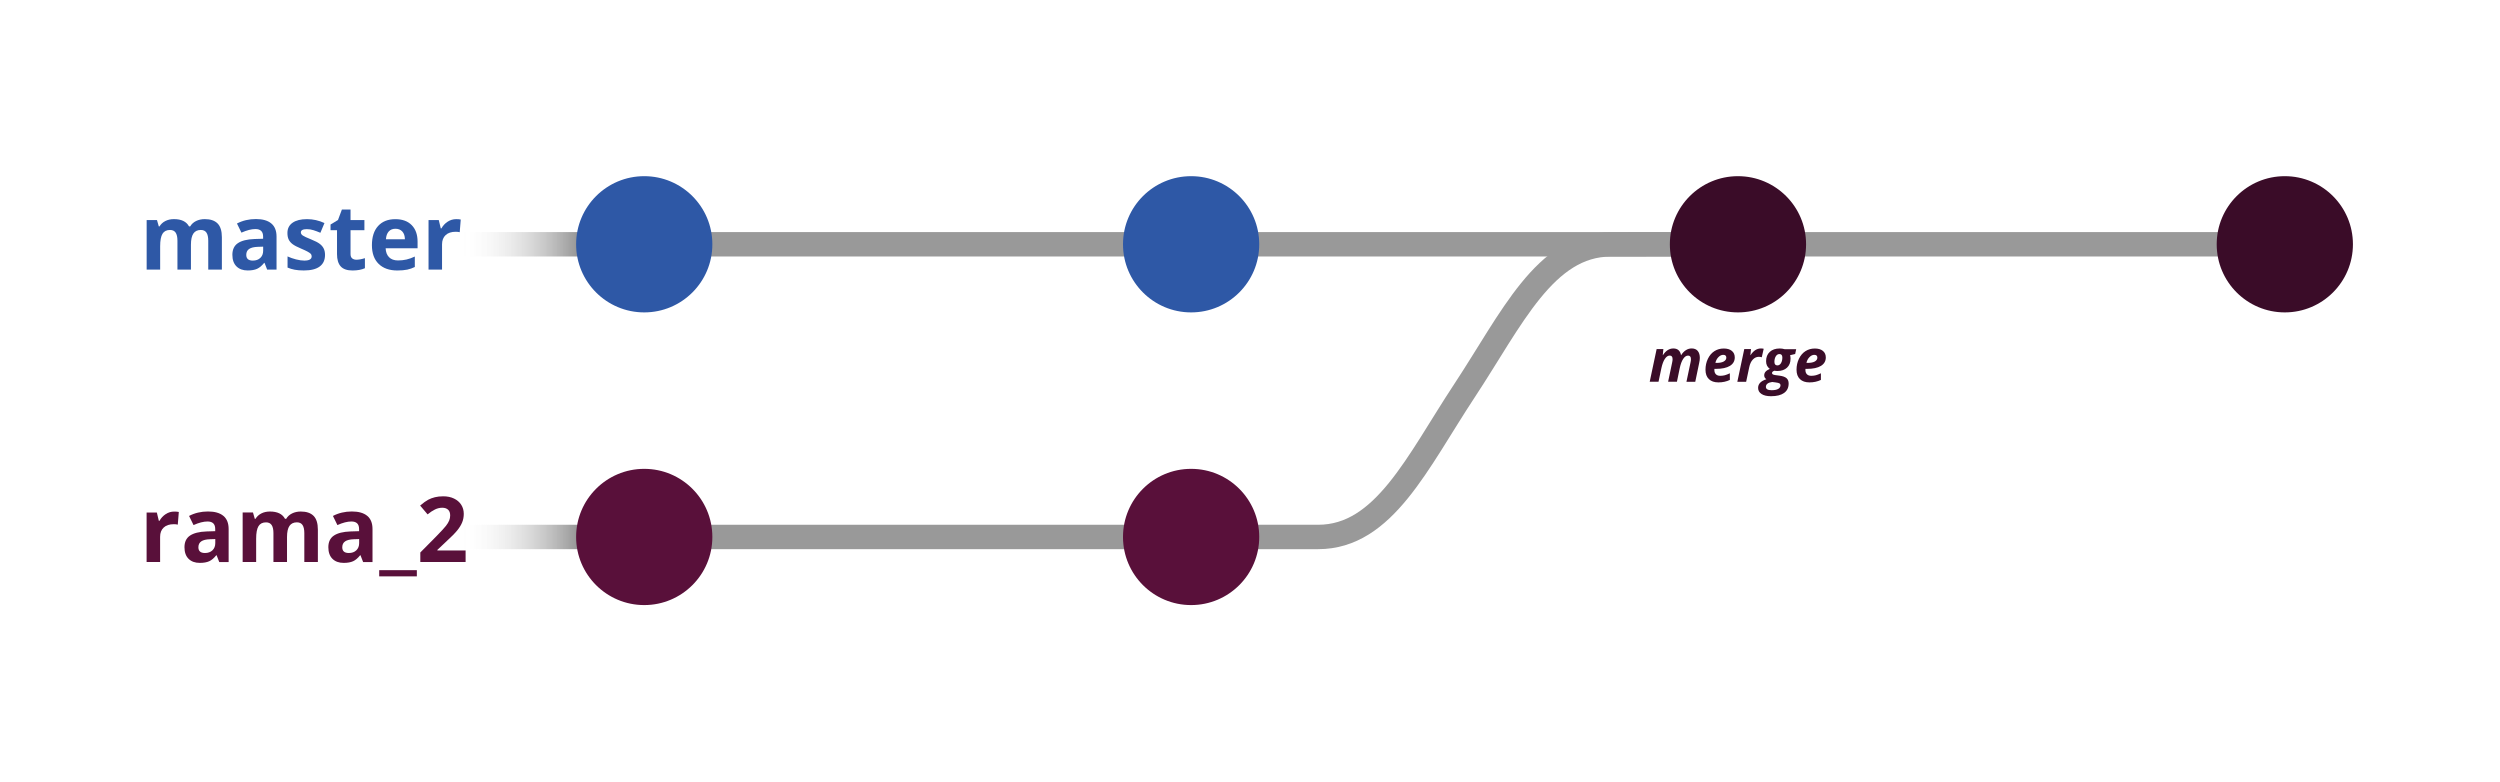
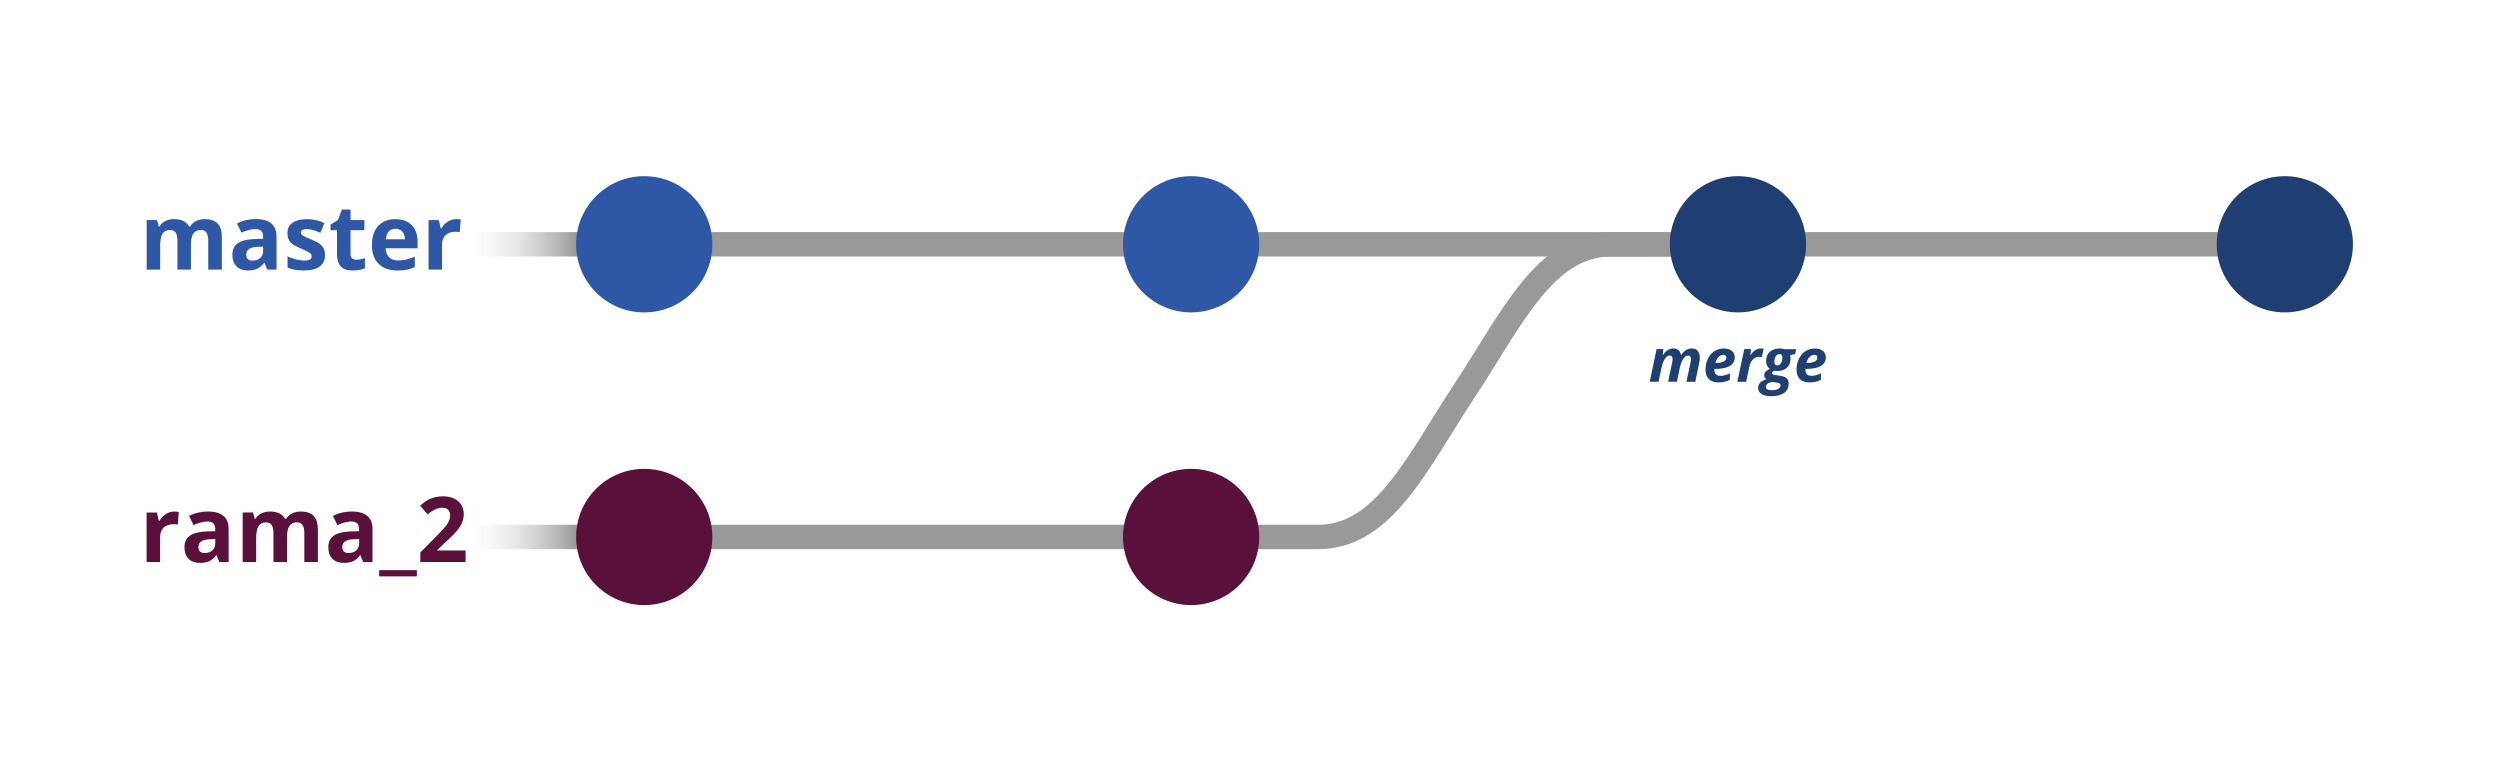
<svg xmlns="http://www.w3.org/2000/svg" version="1.0" id="Capa_1" x="0px" y="0px" viewBox="0 0 1024 320" enable-background="new 0 0 1024 320" xml:space="preserve">
  <line fill="none" stroke="#999999" stroke-width="10" stroke-miterlimit="10" x1="487.88" y1="100.06" x2="263.88" y2="100.06" />
  <line fill="none" stroke="#999999" stroke-width="10" stroke-miterlimit="10" x1="487.88" y1="219.94" x2="263.88" y2="219.94" />
  <linearGradient id="SVGID_1_" gradientUnits="userSpaceOnUse" x1="187.879" y1="100.063" x2="263.883" y2="100.063">
    <stop offset="0" style="stop-color:#FFFFFF;stop-opacity:0" />
    <stop offset="0.633" style="stop-color:#999999" />
    <stop offset="1" style="stop-color:#000000" />
  </linearGradient>
  <line fill="none" stroke="url(#SVGID_1_)" stroke-width="10" stroke-miterlimit="10" x1="263.88" y1="100.06" x2="187.88" y2="100.06" />
  <linearGradient id="SVGID_2_" gradientUnits="userSpaceOnUse" x1="187.879" y1="219.937" x2="263.883" y2="219.937">
    <stop offset="0" style="stop-color:#FFFFFF;stop-opacity:0" />
    <stop offset="0.633" style="stop-color:#999999" />
    <stop offset="1" style="stop-color:#000000" />
  </linearGradient>
  <line fill="none" stroke="url(#SVGID_2_)" stroke-width="10" stroke-miterlimit="10" x1="263.88" y1="219.94" x2="187.88" y2="219.94" />
  <path fill="none" stroke="#999999" stroke-width="10" stroke-miterlimit="10" d="M711.87,100.06c0,0-25.16,0.04-52.1,0.04  c-26.95,0-40.6,30.65-59.9,59.9s-32.96,59.94-59.94,59.94s-52.06,0-52.06,0" />
  <line fill="none" stroke="#999999" stroke-width="10" stroke-miterlimit="10" x1="711.87" y1="100.06" x2="487.88" y2="100.06" />
  <circle fill="#2E58A6" cx="487.88" cy="100.06" r="27.9" />
  <line fill="none" stroke="#999999" stroke-width="10" stroke-miterlimit="10" x1="935.86" y1="100.06" x2="711.87" y2="100.06" />
  <g>
    <path fill="#2E58A6" d="M78.21,110.42h-5.53V98.58c0-1.46-0.25-2.56-0.73-3.29c-0.49-0.73-1.26-1.1-2.31-1.1   c-1.42,0-2.44,0.52-3.08,1.56c-0.64,1.04-0.96,2.75-0.96,5.13v9.54h-5.53V90.14h4.23l0.74,2.59h0.31c0.54-0.93,1.33-1.66,2.36-2.19   c1.03-0.53,2.21-0.79,3.54-0.79c3.04,0,5.09,0.99,6.17,2.98h0.49c0.54-0.94,1.35-1.68,2.4-2.2s2.25-0.78,3.58-0.78   c2.3,0,4.04,0.59,5.22,1.77c1.18,1.18,1.77,3.07,1.77,5.67v13.23H85.3V98.58c0-1.46-0.25-2.56-0.73-3.29   c-0.49-0.73-1.26-1.1-2.31-1.1c-1.35,0-2.37,0.48-3.04,1.45s-1.01,2.5-1.01,4.61V110.42z" />
    <path fill="#2E58A6" d="M109.42,110.42l-1.07-2.76h-0.15c-0.93,1.17-1.89,1.99-2.88,2.44c-0.99,0.45-2.27,0.68-3.86,0.68   c-1.95,0-3.48-0.56-4.6-1.67c-1.12-1.11-1.68-2.7-1.68-4.75c0-2.15,0.75-3.74,2.26-4.76c1.51-1.02,3.78-1.59,6.81-1.7l3.52-0.11   v-0.89c0-2.06-1.05-3.08-3.16-3.08c-1.62,0-3.53,0.49-5.72,1.47l-1.83-3.74c2.33-1.22,4.92-1.83,7.77-1.83   c2.72,0,4.81,0.59,6.26,1.78c1.45,1.19,2.18,2.99,2.18,5.41v13.52H109.42z M107.78,101.03l-2.14,0.07   c-1.61,0.05-2.81,0.34-3.59,0.87c-0.79,0.53-1.18,1.34-1.18,2.43c0,1.56,0.9,2.34,2.69,2.34c1.28,0,2.31-0.37,3.08-1.11   c0.77-0.74,1.15-1.72,1.15-2.94V101.03z" />
    <path fill="#2E58A6" d="M133.13,104.4c0,2.08-0.72,3.67-2.17,4.75c-1.45,1.09-3.61,1.63-6.49,1.63c-1.48,0-2.73-0.1-3.77-0.3   c-1.04-0.2-2.01-0.49-2.92-0.88v-4.57c1.03,0.48,2.19,0.89,3.47,1.22c1.29,0.33,2.42,0.49,3.4,0.49c2.01,0,3.01-0.58,3.01-1.74   c0-0.44-0.13-0.79-0.4-1.06c-0.27-0.27-0.73-0.58-1.38-0.93c-0.65-0.34-1.52-0.75-2.61-1.21c-1.56-0.65-2.71-1.26-3.44-1.81   c-0.73-0.56-1.26-1.19-1.6-1.91s-0.5-1.61-0.5-2.66c0-1.8,0.7-3.2,2.1-4.18c1.4-0.99,3.38-1.48,5.94-1.48   c2.44,0,4.82,0.53,7.13,1.6l-1.67,3.99c-1.02-0.44-1.97-0.79-2.85-1.07c-0.88-0.28-1.78-0.42-2.7-0.42c-1.63,0-2.45,0.44-2.45,1.32   c0,0.5,0.26,0.93,0.79,1.29s1.68,0.9,3.46,1.61c1.58,0.64,2.75,1.24,3.48,1.8c0.74,0.56,1.28,1.2,1.63,1.92   C132.95,102.53,133.13,103.4,133.13,104.4z" />
    <path fill="#2E58A6" d="M145.99,106.38c0.97,0,2.13-0.21,3.48-0.64v4.12c-1.38,0.62-3.07,0.93-5.08,0.93   c-2.21,0-3.83-0.56-4.84-1.68c-1.01-1.12-1.51-2.8-1.51-5.03v-9.78h-2.65v-2.34l3.05-1.85l1.6-4.28h3.54v4.32h5.68v4.15h-5.68v9.78   c0,0.79,0.22,1.37,0.66,1.74S145.27,106.38,145.99,106.38z" />
    <path fill="#2E58A6" d="M162.76,110.79c-3.27,0-5.82-0.9-7.66-2.7c-1.84-1.8-2.76-4.35-2.76-7.66c0-3.4,0.85-6.03,2.55-7.88   c1.7-1.86,4.05-2.78,7.05-2.78c2.87,0,5.1,0.82,6.7,2.45s2.4,3.89,2.4,6.77v2.69h-13.08c0.06,1.57,0.53,2.8,1.4,3.68   c0.87,0.88,2.09,1.32,3.67,1.32c1.22,0,2.38-0.13,3.47-0.38c1.09-0.25,2.23-0.66,3.41-1.22v4.28c-0.97,0.48-2,0.84-3.1,1.08   C165.69,110.67,164.34,110.79,162.76,110.79z M161.98,93.7c-1.17,0-2.09,0.37-2.76,1.12c-0.67,0.74-1.05,1.8-1.14,3.17h7.77   c-0.02-1.37-0.38-2.42-1.07-3.17C164.08,94.07,163.15,93.7,161.98,93.7z" />
    <path fill="#2E58A6" d="M186.85,89.76c0.75,0,1.37,0.05,1.87,0.16l-0.42,5.19c-0.45-0.12-0.99-0.18-1.63-0.18   c-1.77,0-3.14,0.45-4.13,1.36s-1.48,2.18-1.48,3.81v10.32h-5.53V90.14h4.19l0.82,3.41h0.27c0.63-1.14,1.48-2.05,2.55-2.75   C184.43,90.11,185.6,89.76,186.85,89.76z" />
  </g>
  <g>
-     <path fill="#3A0C28" d="M685.4,142.73c1.75,0,2.8,0.91,3.14,2.73h0.07c0.54-0.88,1.18-1.55,1.92-2.03   c0.74-0.47,1.53-0.71,2.37-0.71c1.09,0,1.92,0.34,2.49,1.02c0.57,0.68,0.86,1.63,0.86,2.84c0,0.61-0.09,1.33-0.28,2.16l-1.59,7.64   h-3.61l1.65-7.83c0.13-0.54,0.19-1.02,0.19-1.43c0-0.98-0.39-1.47-1.17-1.47c-0.74,0-1.4,0.45-2,1.34c-0.6,0.9-1.07,2.17-1.42,3.81   l-1.15,5.57h-3.61l1.64-7.83c0.13-0.54,0.19-1.02,0.19-1.43c0-0.98-0.39-1.47-1.17-1.47c-0.74,0-1.4,0.46-2,1.37   c-0.6,0.91-1.07,2.18-1.42,3.81l-1.17,5.55h-3.61l2.84-13.4h2.76l-0.25,2.48h0.07C682.31,143.65,683.73,142.73,685.4,142.73z" />
-     <path fill="#3A0C28" d="M703.87,156.63c-1.68,0-2.98-0.45-3.91-1.35c-0.93-0.9-1.39-2.18-1.39-3.82c0-1.65,0.33-3.16,0.99-4.52   c0.66-1.36,1.55-2.4,2.68-3.12c1.13-0.72,2.4-1.07,3.82-1.07c1.41,0,2.52,0.33,3.31,0.98c0.79,0.65,1.19,1.54,1.19,2.68   c0,1.49-0.67,2.65-2,3.46c-1.33,0.81-3.24,1.22-5.72,1.22h-0.61l-0.02,0.25v0.24c0,0.73,0.21,1.3,0.62,1.72   c0.41,0.42,1,0.63,1.77,0.63c0.7,0,1.33-0.08,1.89-0.23s1.25-0.42,2.06-0.8v2.72C707.17,156.28,705.61,156.63,703.87,156.63z    M705.84,145.34c-0.7,0-1.37,0.32-1.99,0.96s-1.03,1.42-1.22,2.34h0.54c1.24,0,2.2-0.19,2.89-0.58c0.69-0.39,1.04-0.91,1.04-1.58   C707.09,145.71,706.67,145.34,705.84,145.34z" />
-     <path fill="#3A0C28" d="M721.26,142.73c0.47,0,0.85,0.04,1.15,0.13l-0.79,3.48c-0.36-0.13-0.76-0.19-1.2-0.19   c-0.93,0-1.74,0.37-2.44,1.1c-0.7,0.73-1.2,1.78-1.49,3.15l-1.27,5.99h-3.61l2.84-13.4h2.76l-0.25,2.48h0.07   C718.21,143.65,719.62,142.73,721.26,142.73z" />
-     <path fill="#3A0C28" d="M735.72,143.01L735.3,145l-2.08,0.49c0.13,0.42,0.19,0.89,0.19,1.41c0,1.56-0.48,2.79-1.45,3.7   c-0.97,0.91-2.28,1.36-3.94,1.36c-0.47,0-0.87-0.04-1.19-0.12c-0.67,0.22-1.01,0.53-1.01,0.94c0,0.27,0.12,0.47,0.36,0.59   c0.24,0.12,0.59,0.21,1.07,0.28l1.64,0.22c1.3,0.17,2.25,0.51,2.85,1.01c0.59,0.51,0.89,1.24,0.89,2.2c0,1.69-0.62,2.98-1.87,3.87   c-1.25,0.9-3.03,1.34-5.35,1.34c-1.66,0-2.96-0.3-3.89-0.91c-0.93-0.6-1.4-1.43-1.4-2.49c0-0.82,0.27-1.52,0.82-2.1   c0.55-0.59,1.4-1.07,2.57-1.46c-0.59-0.38-0.89-0.91-0.89-1.59c0-0.57,0.18-1.06,0.53-1.47s0.94-0.81,1.76-1.18   c-0.52-0.39-0.9-0.84-1.15-1.34c-0.25-0.5-0.37-1.11-0.37-1.83c0-1.59,0.5-2.85,1.5-3.78c1-0.93,2.37-1.4,4.09-1.4   c0.66,0,1.33,0.09,1.99,0.28H735.72z M725.88,156.46c-0.85,0.11-1.49,0.34-1.92,0.68c-0.44,0.34-0.65,0.78-0.65,1.31   c0,0.92,0.78,1.38,2.33,1.38c1.21,0,2.12-0.18,2.73-0.54c0.62-0.36,0.92-0.87,0.92-1.52c0-0.31-0.13-0.55-0.39-0.72   s-0.81-0.31-1.65-0.42L725.88,156.46z M728.86,145.02c-0.62,0-1.11,0.31-1.49,0.92c-0.38,0.61-0.57,1.38-0.57,2.3   c0,0.95,0.41,1.43,1.23,1.43c0.6,0,1.08-0.31,1.46-0.92c0.37-0.61,0.56-1.38,0.56-2.32C730.05,145.49,729.65,145.02,728.86,145.02z   " />
-     <path fill="#3A0C28" d="M741.16,156.63c-1.68,0-2.98-0.45-3.91-1.35c-0.93-0.9-1.39-2.18-1.39-3.82c0-1.65,0.33-3.16,0.99-4.52   c0.66-1.36,1.55-2.4,2.68-3.12c1.13-0.72,2.4-1.07,3.82-1.07c1.41,0,2.52,0.33,3.31,0.98c0.79,0.65,1.19,1.54,1.19,2.68   c0,1.49-0.67,2.65-2,3.46c-1.33,0.81-3.24,1.22-5.72,1.22h-0.61l-0.02,0.25v0.24c0,0.73,0.21,1.3,0.62,1.72   c0.41,0.42,1,0.63,1.77,0.63c0.7,0,1.33-0.08,1.89-0.23s1.25-0.42,2.06-0.8v2.72C744.46,156.28,742.9,156.63,741.16,156.63z    M743.13,145.34c-0.7,0-1.37,0.32-1.99,0.96s-1.03,1.42-1.22,2.34h0.54c1.24,0,2.2-0.19,2.89-0.58c0.69-0.39,1.04-0.91,1.04-1.58   C744.38,145.71,743.96,145.34,743.13,145.34z" />
+     <path fill="#1F3F72" d="M685.4,142.73c1.75,0,2.8,0.91,3.14,2.73h0.07c0.54-0.88,1.18-1.55,1.92-2.03   c0.74-0.47,1.53-0.71,2.37-0.71c1.09,0,1.92,0.34,2.49,1.02c0.57,0.68,0.86,1.63,0.86,2.84c0,0.61-0.09,1.33-0.28,2.16l-1.59,7.64   h-3.61l1.65-7.83c0.13-0.54,0.19-1.02,0.19-1.43c0-0.98-0.39-1.47-1.17-1.47c-0.74,0-1.4,0.45-2,1.34c-0.6,0.9-1.07,2.17-1.42,3.81   l-1.15,5.57h-3.61l1.64-7.83c0.13-0.54,0.19-1.02,0.19-1.43c0-0.98-0.39-1.47-1.17-1.47c-0.74,0-1.4,0.46-2,1.37   c-0.6,0.91-1.07,2.18-1.42,3.81l-1.17,5.55h-3.61l2.84-13.4h2.76l-0.25,2.48h0.07C682.31,143.65,683.73,142.73,685.4,142.73z" />
+     <path fill="#1F3F72" d="M703.87,156.63c-1.68,0-2.98-0.45-3.91-1.35c-0.93-0.9-1.39-2.18-1.39-3.82c0-1.65,0.33-3.16,0.99-4.52   c0.66-1.36,1.55-2.4,2.68-3.12c1.13-0.72,2.4-1.07,3.82-1.07c1.41,0,2.52,0.33,3.31,0.98c0.79,0.65,1.19,1.54,1.19,2.68   c0,1.49-0.67,2.65-2,3.46c-1.33,0.81-3.24,1.22-5.72,1.22h-0.61l-0.02,0.25v0.24c0,0.73,0.21,1.3,0.62,1.72   c0.41,0.42,1,0.63,1.77,0.63c0.7,0,1.33-0.08,1.89-0.23s1.25-0.42,2.06-0.8v2.72C707.17,156.28,705.61,156.63,703.87,156.63z    M705.84,145.34c-0.7,0-1.37,0.32-1.99,0.96s-1.03,1.42-1.22,2.34h0.54c1.24,0,2.2-0.19,2.89-0.58c0.69-0.39,1.04-0.91,1.04-1.58   C707.09,145.71,706.67,145.34,705.84,145.34z" />
+     <path fill="#1F3F72" d="M721.26,142.73c0.47,0,0.85,0.04,1.15,0.13l-0.79,3.48c-0.36-0.13-0.76-0.19-1.2-0.19   c-0.93,0-1.74,0.37-2.44,1.1c-0.7,0.73-1.2,1.78-1.49,3.15l-1.27,5.99h-3.61l2.84-13.4h2.76l-0.25,2.48h0.07   C718.21,143.65,719.62,142.73,721.26,142.73z" />
+     <path fill="#1F3F72" d="M735.72,143.01L735.3,145l-2.08,0.49c0.13,0.42,0.19,0.89,0.19,1.41c0,1.56-0.48,2.79-1.45,3.7   c-0.97,0.91-2.28,1.36-3.94,1.36c-0.47,0-0.87-0.04-1.19-0.12c-0.67,0.22-1.01,0.53-1.01,0.94c0,0.27,0.12,0.47,0.36,0.59   c0.24,0.12,0.59,0.21,1.07,0.28l1.64,0.22c1.3,0.17,2.25,0.51,2.85,1.01c0.59,0.51,0.89,1.24,0.89,2.2c0,1.69-0.62,2.98-1.87,3.87   c-1.25,0.9-3.03,1.34-5.35,1.34c-1.66,0-2.96-0.3-3.89-0.91c-0.93-0.6-1.4-1.43-1.4-2.49c0-0.82,0.27-1.52,0.82-2.1   c0.55-0.59,1.4-1.07,2.57-1.46c-0.59-0.38-0.89-0.91-0.89-1.59c0-0.57,0.18-1.06,0.53-1.47s0.94-0.81,1.76-1.18   c-0.52-0.39-0.9-0.84-1.15-1.34c-0.25-0.5-0.37-1.11-0.37-1.83c0-1.59,0.5-2.85,1.5-3.78c1-0.93,2.37-1.4,4.09-1.4   c0.66,0,1.33,0.09,1.99,0.28H735.72z M725.88,156.46c-0.85,0.11-1.49,0.34-1.92,0.68c-0.44,0.34-0.65,0.78-0.65,1.31   c0,0.92,0.78,1.38,2.33,1.38c1.21,0,2.12-0.18,2.73-0.54c0.62-0.36,0.92-0.87,0.92-1.52c0-0.31-0.13-0.55-0.39-0.72   s-0.81-0.31-1.65-0.42L725.88,156.46z M728.86,145.02c-0.62,0-1.11,0.31-1.49,0.92c-0.38,0.61-0.57,1.38-0.57,2.3   c0,0.95,0.41,1.43,1.23,1.43c0.6,0,1.08-0.31,1.46-0.92c0.37-0.61,0.56-1.38,0.56-2.32C730.05,145.49,729.65,145.02,728.86,145.02z   " />
+     <path fill="#1F3F72" d="M741.16,156.63c-1.68,0-2.98-0.45-3.91-1.35c-0.93-0.9-1.39-2.18-1.39-3.82c0-1.65,0.33-3.16,0.99-4.52   c0.66-1.36,1.55-2.4,2.68-3.12c1.13-0.72,2.4-1.07,3.82-1.07c1.41,0,2.52,0.33,3.31,0.98c0.79,0.65,1.19,1.54,1.19,2.68   c0,1.49-0.67,2.65-2,3.46c-1.33,0.81-3.24,1.22-5.72,1.22h-0.61l-0.02,0.25v0.24c0,0.73,0.21,1.3,0.62,1.72   c0.41,0.42,1,0.63,1.77,0.63c0.7,0,1.33-0.08,1.89-0.23s1.25-0.42,2.06-0.8v2.72C744.46,156.28,742.9,156.63,741.16,156.63z    M743.13,145.34c-0.7,0-1.37,0.32-1.99,0.96s-1.03,1.42-1.22,2.34h0.54c1.24,0,2.2-0.19,2.89-0.58c0.69-0.39,1.04-0.91,1.04-1.58   C744.38,145.71,743.96,145.34,743.13,145.34z" />
  </g>
  <circle fill="#59103A" cx="487.88" cy="219.94" r="27.9" />
  <circle fill="#2E58A6" cx="263.88" cy="100.06" r="27.9" />
  <circle fill="#59103A" cx="263.88" cy="219.94" r="27.9" />
  <g>
    <path fill="#59103A" d="M71.37,209.54c0.75,0,1.37,0.05,1.87,0.16l-0.42,5.19c-0.45-0.12-0.99-0.18-1.63-0.18   c-1.77,0-3.14,0.45-4.13,1.36s-1.48,2.18-1.48,3.81v10.32h-5.53v-20.28h4.19l0.82,3.41h0.27c0.63-1.14,1.48-2.05,2.55-2.75   S70.11,209.54,71.37,209.54z" />
    <path fill="#59103A" d="M89.8,230.2l-1.07-2.76h-0.15c-0.93,1.17-1.89,1.99-2.88,2.44c-0.99,0.45-2.27,0.68-3.86,0.68   c-1.95,0-3.48-0.56-4.6-1.67c-1.12-1.11-1.68-2.7-1.68-4.75c0-2.15,0.75-3.74,2.26-4.76c1.51-1.02,3.78-1.59,6.81-1.7l3.52-0.11   v-0.89c0-2.06-1.05-3.08-3.16-3.08c-1.62,0-3.53,0.49-5.72,1.47l-1.83-3.74c2.33-1.22,4.92-1.83,7.77-1.83   c2.72,0,4.81,0.59,6.26,1.78c1.45,1.19,2.18,2.99,2.18,5.41v13.52H89.8z M88.17,220.8l-2.14,0.07c-1.61,0.05-2.81,0.34-3.59,0.87   s-1.18,1.34-1.18,2.43c0,1.56,0.9,2.34,2.69,2.34c1.28,0,2.31-0.37,3.08-1.11c0.77-0.74,1.15-1.72,1.15-2.94V220.8z" />
    <path fill="#59103A" d="M117.53,230.2h-5.53v-11.85c0-1.46-0.25-2.56-0.73-3.29c-0.49-0.73-1.26-1.1-2.31-1.1   c-1.42,0-2.44,0.52-3.08,1.56c-0.64,1.04-0.96,2.75-0.96,5.13v9.54h-5.53v-20.28h4.23l0.74,2.59h0.31   c0.54-0.93,1.33-1.66,2.36-2.19c1.03-0.53,2.21-0.79,3.54-0.79c3.04,0,5.09,0.99,6.17,2.98h0.49c0.54-0.94,1.35-1.67,2.4-2.2   c1.06-0.52,2.25-0.78,3.58-0.78c2.3,0,4.04,0.59,5.22,1.77c1.18,1.18,1.77,3.07,1.77,5.67v13.23h-5.55v-11.85   c0-1.46-0.25-2.56-0.73-3.29c-0.49-0.73-1.26-1.1-2.31-1.1c-1.35,0-2.37,0.48-3.04,1.45s-1.01,2.5-1.01,4.61V230.2z" />
    <path fill="#59103A" d="M148.73,230.2l-1.07-2.76h-0.15c-0.93,1.17-1.89,1.99-2.88,2.44c-0.99,0.45-2.27,0.68-3.86,0.68   c-1.95,0-3.48-0.56-4.6-1.67c-1.12-1.11-1.68-2.7-1.68-4.75c0-2.15,0.75-3.74,2.26-4.76c1.51-1.02,3.78-1.59,6.81-1.7l3.52-0.11   v-0.89c0-2.06-1.05-3.08-3.16-3.08c-1.62,0-3.53,0.49-5.72,1.47l-1.83-3.74c2.33-1.22,4.92-1.83,7.77-1.83   c2.72,0,4.81,0.59,6.26,1.78c1.45,1.19,2.18,2.99,2.18,5.41v13.52H148.73z M147.1,220.8l-2.14,0.07c-1.61,0.05-2.81,0.34-3.59,0.87   s-1.18,1.34-1.18,2.43c0,1.56,0.9,2.34,2.69,2.34c1.28,0,2.31-0.37,3.08-1.11c0.77-0.74,1.15-1.72,1.15-2.94V220.8z" />
    <path fill="#59103A" d="M170.74,236.08h-15.42v-2.54h15.42V236.08z" />
    <path fill="#59103A" d="M190.7,230.2h-18.54v-3.9l6.66-6.73c1.97-2.02,3.26-3.42,3.86-4.2c0.6-0.78,1.04-1.5,1.31-2.17   c0.27-0.67,0.4-1.35,0.4-2.07c0-1.06-0.29-1.86-0.88-2.38c-0.59-0.52-1.37-0.78-2.35-0.78c-1.03,0-2.03,0.24-2.99,0.71   s-1.98,1.14-3.03,2.01l-3.05-3.61c1.31-1.11,2.39-1.9,3.25-2.36c0.86-0.46,1.8-0.81,2.81-1.06s2.15-0.37,3.41-0.37   c1.66,0,3.12,0.3,4.39,0.91c1.27,0.61,2.26,1.45,2.96,2.54c0.7,1.09,1.05,2.33,1.05,3.74c0,1.22-0.21,2.37-0.64,3.44   s-1.09,2.17-2,3.29c-0.9,1.13-2.49,2.73-4.76,4.81l-3.41,3.21v0.25h11.56V230.2z" />
  </g>
-   <circle fill="#3A0C28" cx="711.87" cy="100.06" r="27.9" />
-   <circle fill="#3A0C28" cx="935.86" cy="100.06" r="27.9" />
+   <circle fill="#1F3F72" cx="711.87" cy="100.06" r="27.9" />
+   <circle fill="#1F3F72" cx="935.86" cy="100.06" r="27.9" />
  <g>
</g>
  <g>
</g>
  <g>
</g>
  <g>
</g>
  <g>
</g>
  <g>
</g>
</svg>
